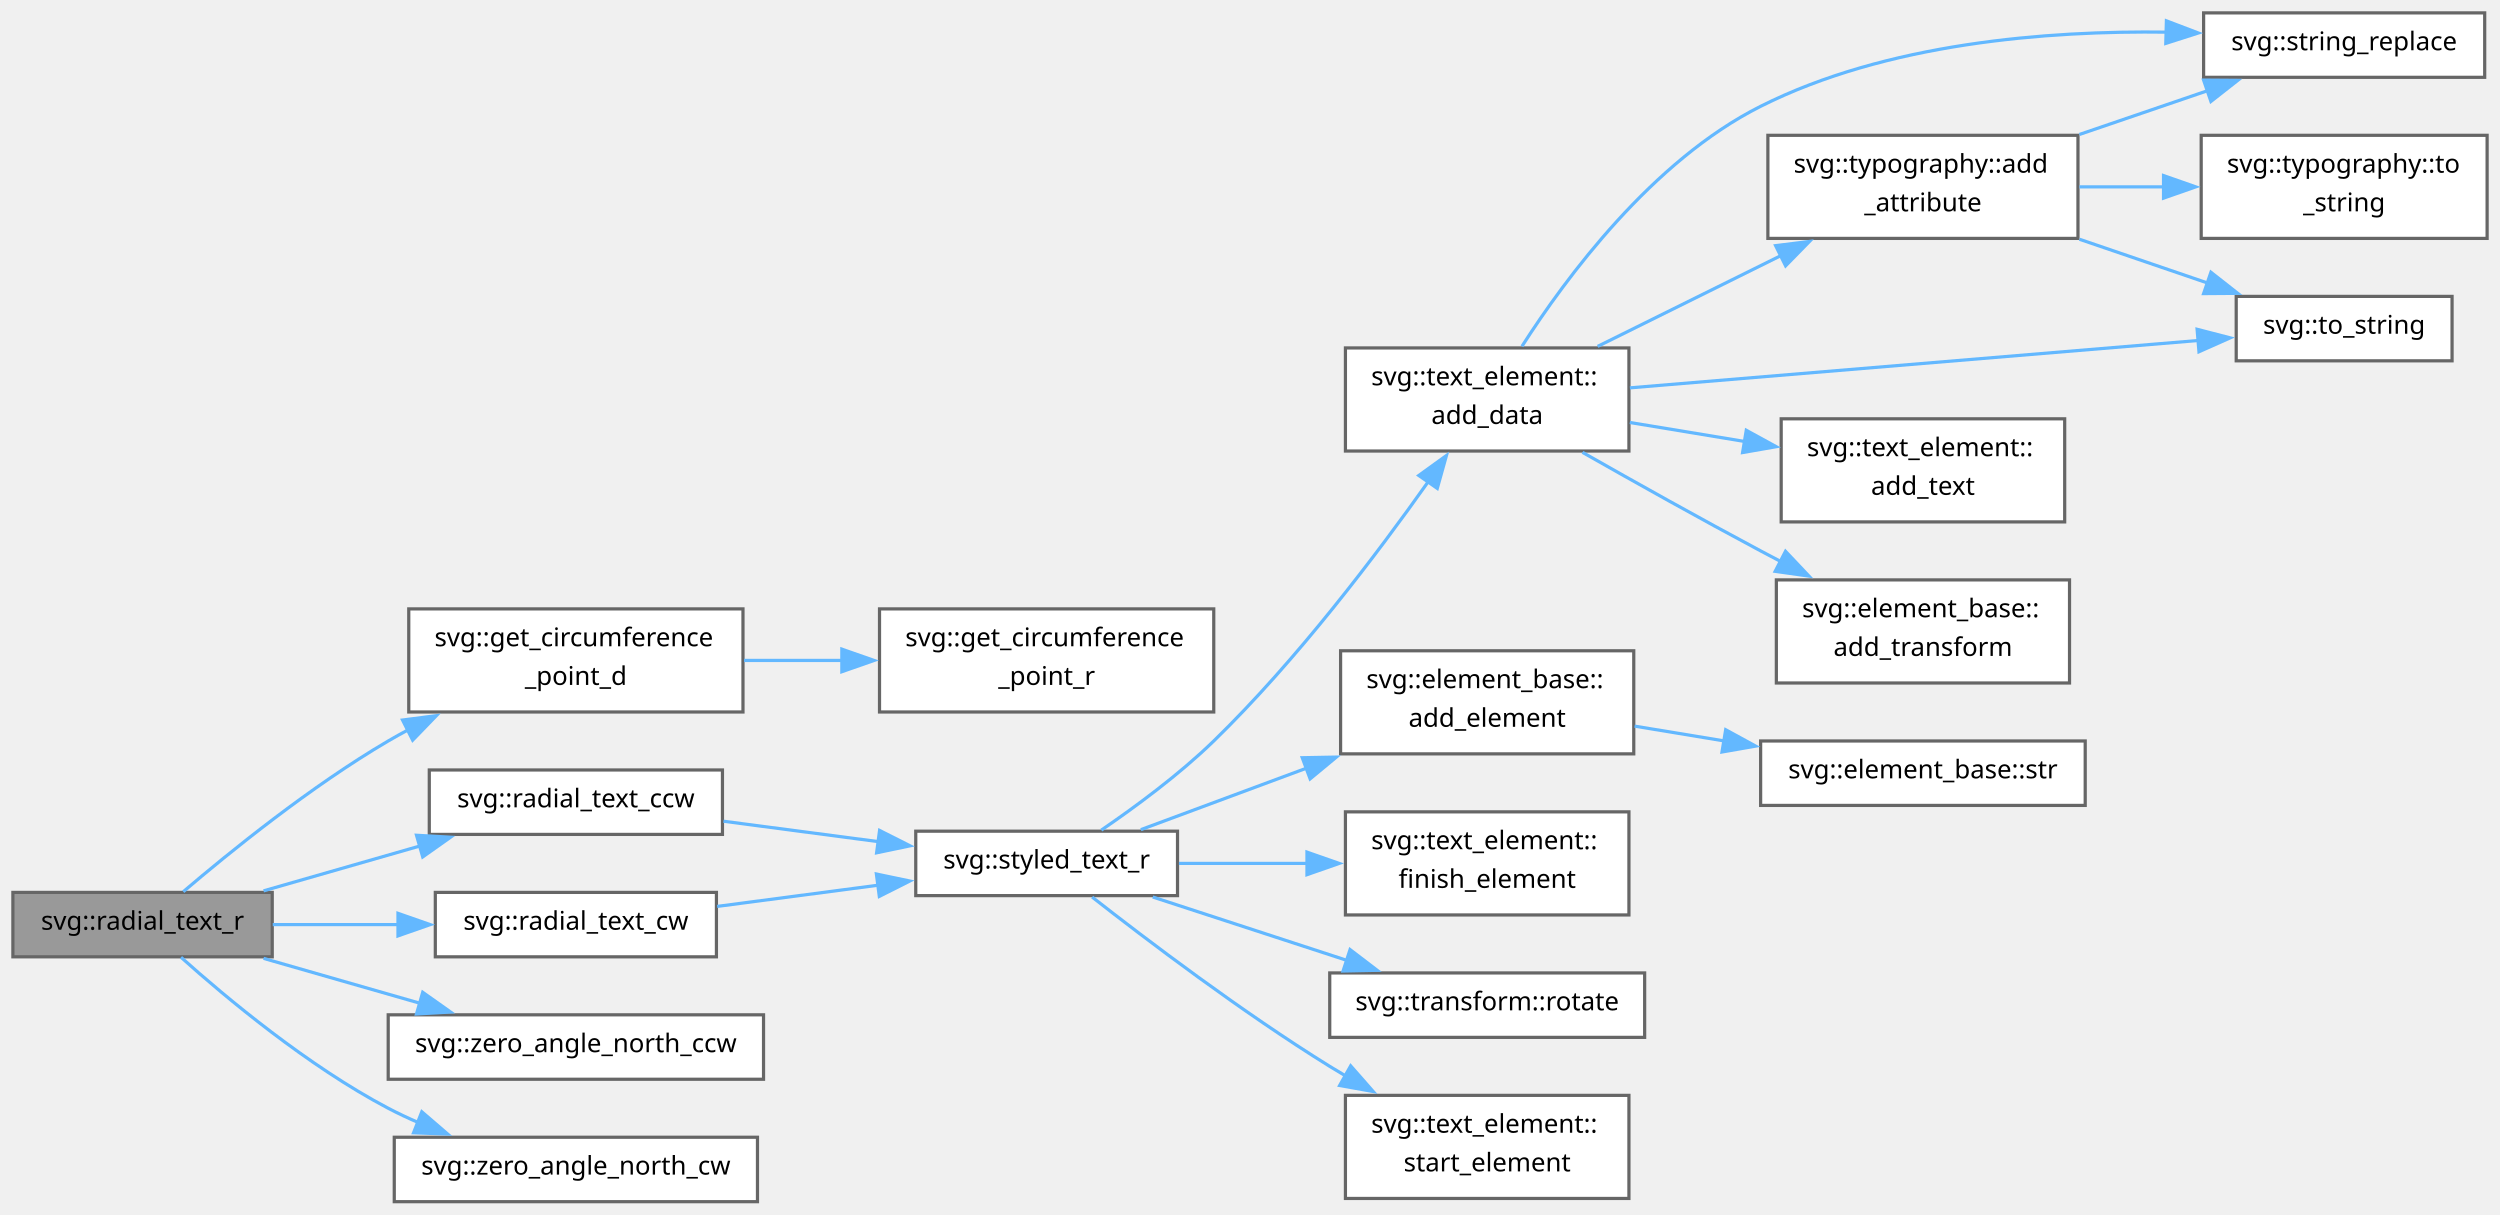
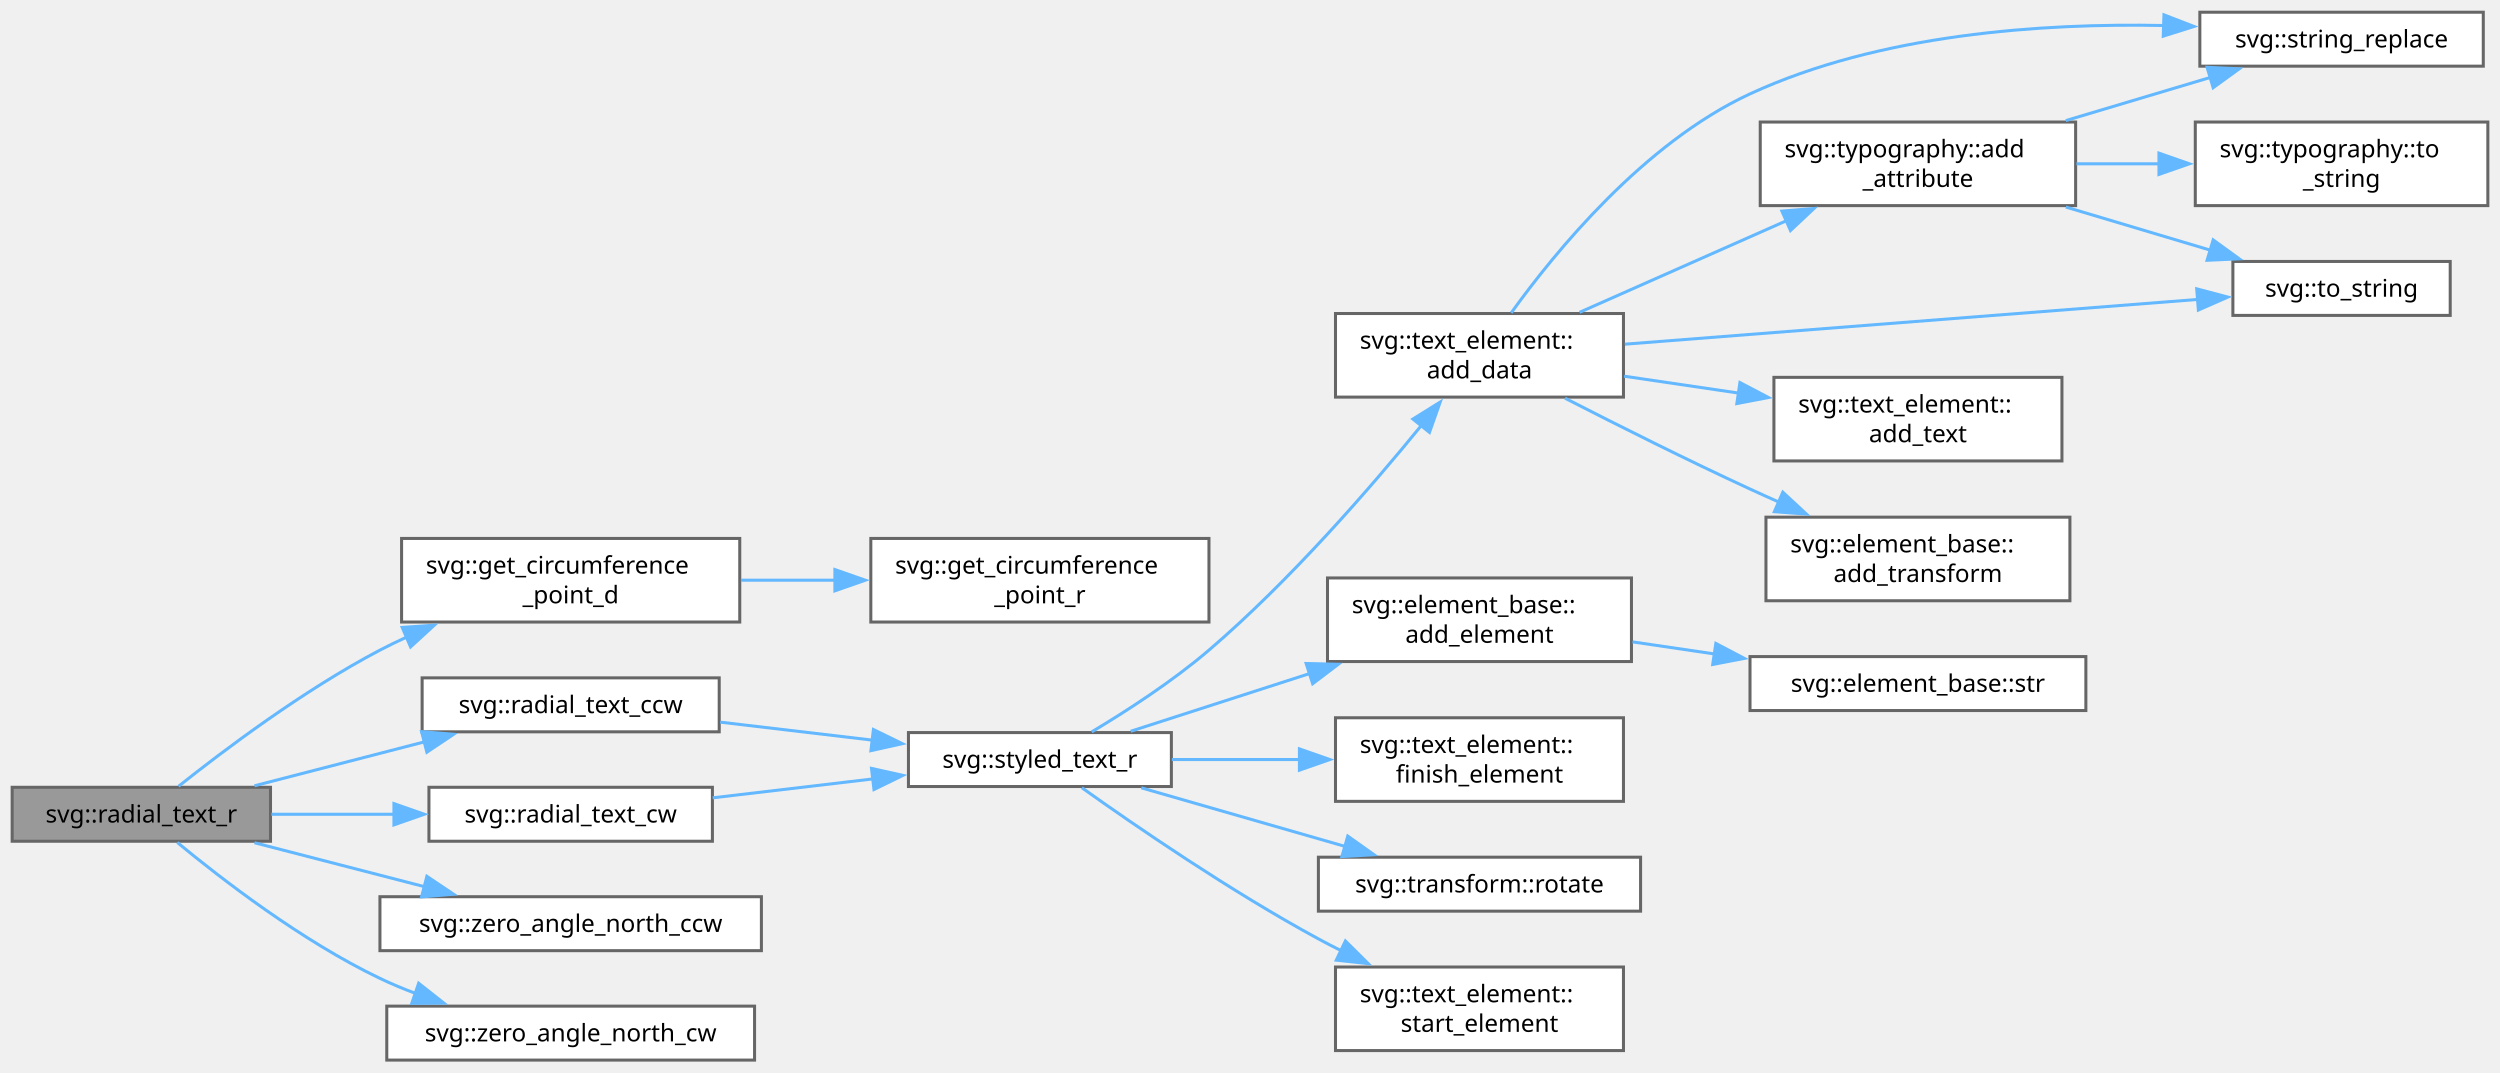
- <svg xmlns="http://www.w3.org/2000/svg" xmlns:xlink="http://www.w3.org/1999/xlink" width="776pt" height="377pt" viewBox="0.00 0.00 776.00 377.00">
-   <g id="graph0" class="graph" transform="scale(1 1) rotate(0) translate(4 373)">
+ <svg xmlns="http://www.w3.org/2000/svg" xmlns:xlink="http://www.w3.org/1999/xlink" width="823pt" height="353pt" viewBox="0.00 0.00 822.50 352.75">
+   <g id="graph0" class="graph" transform="scale(1 1) rotate(0) translate(4 348.75)">
    <g id="Node000001" class="node">
      <g id="a_Node000001">
        <a xlink:title=" ">
-           <polygon fill="#999999" stroke="#666666" points="80.5,-96 0,-96 0,-76 80.5,-76 80.5,-96" />
-           <text text-anchor="middle" x="40.25" y="-84.4" font-family="SourceSans" font-size="8.00">svg::radial_text_r</text>
+           <polygon fill="#999999" stroke="#666666" points="85,-89.75 0,-89.75 0,-72 85,-72 85,-89.75" />
+           <text text-anchor="middle" x="42.5" y="-78.15" font-family="SourceSans" font-size="8.00">svg::radial_text_r</text>
        </a>
      </g>
    </g>
    <g id="Node000002" class="node">
      <g id="a_Node000002">
        <a xlink:href="namespacesvg.html#ab44508c4aeca591141ebec50145b75cd" target="_top" xlink:title="Angle in degrees.">
-           <polygon fill="white" stroke="#666666" points="226.62,-184 122.88,-184 122.88,-152 226.62,-152 226.62,-184" />
-           <text text-anchor="start" x="130.88" y="-172.4" font-family="SourceSans" font-size="8.00">svg::get_circumference</text>
-           <text text-anchor="middle" x="174.75" y="-160.4" font-family="SourceSans" font-size="8.00">_point_d</text>
+           <polygon fill="white" stroke="#666666" points="239.38,-171.62 128.12,-171.62 128.12,-144.12 239.38,-144.12 239.38,-171.62" />
+           <text text-anchor="start" x="136.12" y="-160.03" font-family="SourceSans" font-size="8.00">svg::get_circumference</text>
+           <text text-anchor="middle" x="183.75" y="-150.28" font-family="SourceSans" font-size="8.00">_point_d</text>
        </a>
      </g>
    </g>
    <g id="edge1_Node000001_Node000002" class="edge">
      <g id="a_edge1_Node000001_Node000002">
        <a xlink:title=" ">
-           <path fill="none" stroke="#63b8ff" d="M52.88,-96.21C67.17,-108.4 92.46,-128.92 116.5,-143 118.51,-144.18 120.59,-145.33 122.7,-146.46" />
-           <polygon fill="#63b8ff" stroke="#63b8ff" points="120.95,-149.5 131.46,-150.86 124.09,-143.25 120.95,-149.5" />
+           <path fill="none" stroke="#63b8ff" d="M54.73,-90.07C69.31,-101.68 95.87,-121.71 121,-134.88 123.85,-136.37 126.82,-137.81 129.85,-139.2" />
+           <polygon fill="#63b8ff" stroke="#63b8ff" points="128.32,-142.35 138.89,-143.08 131.08,-135.92 128.32,-142.35" />
        </a>
      </g>
    </g>
    <g id="Node000004" class="node">
      <g id="a_Node000004">
        <a xlink:href="namespacesvg.html#ae7eab6d9ce1f55bcbcc997cd24c5abcf" target="_top" xlink:title="Text with typography, arranged ccw around points (x,y) on a circle.">
-           <polygon fill="white" stroke="#666666" points="220.25,-134 129.25,-134 129.25,-114 220.25,-114 220.25,-134" />
-           <text text-anchor="middle" x="174.75" y="-122.4" font-family="SourceSans" font-size="8.00">svg::radial_text_ccw</text>
+           <polygon fill="white" stroke="#666666" points="232.62,-125.75 134.88,-125.75 134.88,-108 232.62,-108 232.62,-125.75" />
+           <text text-anchor="middle" x="183.75" y="-114.15" font-family="SourceSans" font-size="8.00">svg::radial_text_ccw</text>
        </a>
      </g>
    </g>
    <g id="edge3_Node000001_Node000004" class="edge">
      <g id="a_edge3_Node000001_Node000004">
        <a xlink:title=" ">
-           <path fill="none" stroke="#63b8ff" d="M77.81,-96.48C92.87,-100.8 110.51,-105.86 126.53,-110.46" />
-           <polygon fill="#63b8ff" stroke="#63b8ff" points="125.28,-113.74 135.86,-113.13 127.21,-107.01 125.28,-113.74" />
+           <path fill="none" stroke="#63b8ff" d="M79.72,-90.24C96.81,-94.66 117.41,-99.98 135.68,-104.71" />
+           <polygon fill="#63b8ff" stroke="#63b8ff" points="134.69,-108.06 145.24,-107.18 136.44,-101.29 134.69,-108.06" />
        </a>
      </g>
    </g>
    <g id="Node000018" class="node">
      <g id="a_Node000018">
        <a xlink:href="namespacesvg.html#a27b1041d0851178e4835e1f623a46161" target="_top" xlink:title="Text with typography, arranged cw around points (x,y) on a circle.">
-           <polygon fill="white" stroke="#666666" points="218.38,-96 131.12,-96 131.12,-76 218.38,-76 218.38,-96" />
-           <text text-anchor="middle" x="174.75" y="-84.4" font-family="SourceSans" font-size="8.00">svg::radial_text_cw</text>
+           <polygon fill="white" stroke="#666666" points="230.38,-89.75 137.12,-89.75 137.12,-72 230.38,-72 230.38,-89.75" />
+           <text text-anchor="middle" x="183.75" y="-78.15" font-family="SourceSans" font-size="8.00">svg::radial_text_cw</text>
        </a>
      </g>
    </g>
    <g id="edge19_Node000001_Node000018" class="edge">
      <g id="a_edge19_Node000001_Node000018">
        <a xlink:title=" ">
-           <path fill="none" stroke="#63b8ff" d="M80.65,-86C92.92,-86 106.67,-86 119.76,-86" />
-           <polygon fill="#63b8ff" stroke="#63b8ff" points="119.53,-89.5 129.53,-86 119.53,-82.5 119.53,-89.5" />
+           <path fill="none" stroke="#63b8ff" d="M85.28,-80.88C98.05,-80.88 112.31,-80.88 125.9,-80.88" />
+           <polygon fill="#63b8ff" stroke="#63b8ff" points="125.6,-84.38 135.6,-80.88 125.6,-77.38 125.6,-84.38" />
        </a>
      </g>
    </g>
    <g id="Node000019" class="node">
      <g id="a_Node000019">
        <a xlink:href="namespacesvg.html#a010fea242a289d173d521b501140cd72" target="_top" xlink:title="Zero degrees is top, going clockwise (cw).">
-           <polygon fill="white" stroke="#666666" points="233,-58 116.5,-58 116.5,-38 233,-38 233,-58" />
-           <text text-anchor="middle" x="174.75" y="-46.4" font-family="SourceSans" font-size="8.00">svg::zero_angle_north_ccw</text>
+           <polygon fill="white" stroke="#666666" points="246.5,-53.75 121,-53.75 121,-36 246.5,-36 246.5,-53.75" />
+           <text text-anchor="middle" x="183.75" y="-42.15" font-family="SourceSans" font-size="8.00">svg::zero_angle_north_ccw</text>
        </a>
      </g>
    </g>
    <g id="edge21_Node000001_Node000019" class="edge">
      <g id="a_edge21_Node000001_Node000019">
        <a xlink:title=" ">
-           <path fill="none" stroke="#63b8ff" d="M77.81,-75.52C92.87,-71.2 110.51,-66.14 126.53,-61.54" />
-           <polygon fill="#63b8ff" stroke="#63b8ff" points="127.21,-64.99 135.86,-58.87 125.28,-58.26 127.21,-64.99" />
+           <path fill="none" stroke="#63b8ff" d="M79.72,-71.51C96.81,-67.09 117.41,-61.77 135.68,-57.04" />
+           <polygon fill="#63b8ff" stroke="#63b8ff" points="136.44,-60.46 145.24,-54.57 134.69,-53.69 136.44,-60.46" />
        </a>
      </g>
    </g>
    <g id="Node000020" class="node">
      <g id="a_Node000020">
        <a xlink:href="namespacesvg.html#a46164d75fd5109e4ed8879abbacd5c11" target="_top" xlink:title="Zero degrees is top, going clockwise (cw).">
-           <polygon fill="white" stroke="#666666" points="231.12,-20 118.38,-20 118.38,0 231.12,0 231.12,-20" />
-           <text text-anchor="middle" x="174.75" y="-8.4" font-family="SourceSans" font-size="8.00">svg::zero_angle_north_cw</text>
+           <polygon fill="white" stroke="#666666" points="244.25,-17.75 123.25,-17.75 123.25,0 244.25,0 244.25,-17.75" />
+           <text text-anchor="middle" x="183.75" y="-6.15" font-family="SourceSans" font-size="8.00">svg::zero_angle_north_cw</text>
        </a>
      </g>
    </g>
    <g id="edge22_Node000001_Node000020" class="edge">
      <g id="a_edge22_Node000001_Node000020">
        <a xlink:title=" ">
-           <path fill="none" stroke="#63b8ff" d="M52.18,-75.86C66.16,-63.34 91.55,-42.13 116.5,-29 119.51,-27.42 122.67,-25.93 125.91,-24.54" />
-           <polygon fill="#63b8ff" stroke="#63b8ff" points="126.93,-27.9 134.96,-20.99 124.37,-21.39 126.93,-27.9" />
+           <path fill="none" stroke="#63b8ff" d="M54.34,-71.59C68.71,-59.71 95.26,-39.19 121,-26.88 124.75,-25.08 128.71,-23.43 132.74,-21.92" />
+           <polygon fill="#63b8ff" stroke="#63b8ff" points="133.74,-25.28 142.06,-18.72 131.47,-18.66 133.74,-25.28" />
        </a>
      </g>
    </g>
    <g id="Node000003" class="node">
      <g id="a_Node000003">
        <a xlink:href="namespacesvg.html#aef05ac63d88a6102981d3faf37275297" target="_top" xlink:title="Angle in radians.">
-           <polygon fill="white" stroke="#666666" points="372.75,-184 269,-184 269,-152 372.75,-152 372.75,-184" />
-           <text text-anchor="start" x="277" y="-172.4" font-family="SourceSans" font-size="8.00">svg::get_circumference</text>
-           <text text-anchor="middle" x="320.88" y="-160.4" font-family="SourceSans" font-size="8.00">_point_r</text>
+           <polygon fill="white" stroke="#666666" points="393.75,-171.62 282.5,-171.62 282.5,-144.12 393.75,-144.12 393.75,-171.62" />
+           <text text-anchor="start" x="290.5" y="-160.03" font-family="SourceSans" font-size="8.00">svg::get_circumference</text>
+           <text text-anchor="middle" x="338.12" y="-150.28" font-family="SourceSans" font-size="8.00">_point_r</text>
        </a>
      </g>
    </g>
    <g id="edge2_Node000002_Node000003" class="edge">
      <g id="a_edge2_Node000002_Node000003">
        <a xlink:title=" ">
-           <path fill="none" stroke="#63b8ff" d="M226.97,-168C236.84,-168 247.29,-168 257.48,-168" />
-           <polygon fill="#63b8ff" stroke="#63b8ff" points="257.31,-171.5 267.31,-168 257.31,-164.5 257.31,-171.5" />
+           <path fill="none" stroke="#63b8ff" d="M239.76,-157.88C249.79,-157.88 260.36,-157.88 270.68,-157.88" />
+           <polygon fill="#63b8ff" stroke="#63b8ff" points="270.68,-161.38 280.68,-157.88 270.68,-154.38 270.68,-161.38" />
        </a>
      </g>
    </g>
    <g id="Node000005" class="node">
      <g id="a_Node000005">
-         <a xlink:href="namespacesvg.html#a289756f72239f34c2e6df0f7d9dd2d29" target="_top" xlink:title="Text at.">
-           <polygon fill="white" stroke="#666666" points="361.5,-115 280.25,-115 280.25,-95 361.5,-95 361.5,-115" />
-           <text text-anchor="middle" x="320.88" y="-103.4" font-family="SourceSans" font-size="8.00">svg::styled_text_r</text>
+         <a xlink:href="namespacesvg.html#ad3c5f59f86bb309de4efd1187e5c004b" target="_top" xlink:title="Text at.">
+           <polygon fill="white" stroke="#666666" points="381.38,-107.75 294.88,-107.75 294.88,-90 381.38,-90 381.38,-107.75" />
+           <text text-anchor="middle" x="338.12" y="-96.15" font-family="SourceSans" font-size="8.00">svg::styled_text_r</text>
        </a>
      </g>
    </g>
    <g id="edge4_Node000004_Node000005" class="edge">
      <g id="a_edge4_Node000004_Node000005">
        <a xlink:title=" ">
-           <path fill="none" stroke="#63b8ff" d="M220.56,-118.09C235.86,-116.08 253.07,-113.81 268.82,-111.73" />
-           <polygon fill="#63b8ff" stroke="#63b8ff" points="269.02,-115.23 278.48,-110.46 268.1,-108.29 269.02,-115.23" />
+           <path fill="none" stroke="#63b8ff" d="M232.96,-111.18C248.97,-109.29 266.9,-107.17 283.3,-105.23" />
+           <polygon fill="#63b8ff" stroke="#63b8ff" points="283.35,-108.75 292.87,-104.1 282.53,-101.8 283.35,-108.75" />
        </a>
      </g>
    </g>
    <g id="Node000006" class="node">
      <g id="a_Node000006">
        <a xlink:href="group__elements.html#aad29e1daf75bdcd69a39575a6807fa0f" target="_top" xlink:title="Either serialize immediately (as below), or create data structure that adds data to data_vec and then...">
-           <polygon fill="white" stroke="#666666" points="501.62,-265 413.62,-265 413.62,-233 501.62,-233 501.62,-265" />
-           <text text-anchor="start" x="421.62" y="-253.4" font-family="SourceSans" font-size="8.00">svg::text_element::</text>
-           <text text-anchor="middle" x="457.62" y="-241.4" font-family="SourceSans" font-size="8.00">add_data</text>
+           <polygon fill="white" stroke="#666666" points="530.12,-245.62 435.38,-245.62 435.38,-218.12 530.12,-218.12 530.12,-245.62" />
+           <text text-anchor="start" x="443.38" y="-234.03" font-family="SourceSans" font-size="8.00">svg::text_element::</text>
+           <text text-anchor="middle" x="482.75" y="-224.28" font-family="SourceSans" font-size="8.00">add_data</text>
        </a>
      </g>
    </g>
    <g id="edge5_Node000005_Node000006" class="edge">
      <g id="a_edge5_Node000005_Node000006">
        <a xlink:title=" ">
-           <path fill="none" stroke="#63b8ff" d="M337.85,-115.33C348.32,-122.48 362,-132.55 372.75,-143 398.54,-168.08 423.52,-201.14 439.42,-223.62" />
-           <polygon fill="#63b8ff" stroke="#63b8ff" points="436.39,-225.41 444.98,-231.61 442.13,-221.4 436.39,-225.41" />
+           <path fill="none" stroke="#63b8ff" d="M355.17,-107.98C366.47,-114.73 381.67,-124.53 393.75,-134.88 420.4,-157.71 446.91,-188.27 463.75,-208.94" />
+           <polygon fill="#63b8ff" stroke="#63b8ff" points="460.84,-210.9 469.83,-216.5 466.29,-206.51 460.84,-210.9" />
        </a>
      </g>
    </g>
    <g id="Node000013" class="node">
      <g id="a_Node000013">
        <a xlink:href="group__elements.html#ada0333b46b2547c6152f3f5811016a12" target="_top" xlink:title=" ">
-           <polygon fill="white" stroke="#666666" points="503.12,-171 412.12,-171 412.12,-139 503.12,-139 503.12,-171" />
-           <text text-anchor="start" x="420.12" y="-159.4" font-family="SourceSans" font-size="8.00">svg::element_base::</text>
-           <text text-anchor="middle" x="457.62" y="-147.4" font-family="SourceSans" font-size="8.00">add_element</text>
+           <polygon fill="white" stroke="#666666" points="532.75,-158.62 432.75,-158.62 432.75,-131.12 532.75,-131.12 532.75,-158.62" />
+           <text text-anchor="start" x="440.75" y="-147.03" font-family="SourceSans" font-size="8.00">svg::element_base::</text>
+           <text text-anchor="middle" x="482.75" y="-137.28" font-family="SourceSans" font-size="8.00">add_element</text>
        </a>
      </g>
    </g>
    <g id="edge14_Node000005_Node000013" class="edge">
      <g id="a_edge14_Node000005_Node000013">
        <a xlink:title=" ">
-           <path fill="none" stroke="#63b8ff" d="M350.12,-115.48C365.01,-121.01 383.81,-127.98 401.45,-134.53" />
-           <polygon fill="#63b8ff" stroke="#63b8ff" points="400.22,-137.8 410.82,-138 402.66,-131.24 400.22,-137.8" />
+           <path fill="none" stroke="#63b8ff" d="M367.99,-108.18C384.88,-113.63 406.78,-120.69 426.84,-127.16" />
+           <polygon fill="#63b8ff" stroke="#63b8ff" points="425.72,-130.48 436.31,-130.22 427.87,-123.82 425.72,-130.48" />
        </a>
      </g>
    </g>
    <g id="Node000015" class="node">
      <g id="a_Node000015">
        <a xlink:href="group__elements.html#ga13c46848317034d16c62a7d2061ba3d6" target="_top" xlink:title=" ">
-           <polygon fill="white" stroke="#666666" points="501.62,-121 413.62,-121 413.62,-89 501.62,-89 501.62,-121" />
-           <text text-anchor="start" x="421.62" y="-109.4" font-family="SourceSans" font-size="8.00">svg::text_element::</text>
-           <text text-anchor="middle" x="457.62" y="-97.4" font-family="SourceSans" font-size="8.00">finish_element</text>
+           <polygon fill="white" stroke="#666666" points="530.12,-112.62 435.38,-112.62 435.38,-85.12 530.12,-85.12 530.12,-112.62" />
+           <text text-anchor="start" x="443.38" y="-101.03" font-family="SourceSans" font-size="8.00">svg::text_element::</text>
+           <text text-anchor="middle" x="482.75" y="-91.28" font-family="SourceSans" font-size="8.00">finish_element</text>
        </a>
      </g>
    </g>
    <g id="edge16_Node000005_Node000015" class="edge">
      <g id="a_edge16_Node000005_Node000015">
        <a xlink:title=" ">
-           <path fill="none" stroke="#63b8ff" d="M361.94,-105C374.42,-105 388.41,-105 401.72,-105" />
-           <polygon fill="#63b8ff" stroke="#63b8ff" points="401.68,-108.5 411.68,-105 401.68,-101.5 401.68,-108.5" />
+           <path fill="none" stroke="#63b8ff" d="M381.53,-98.88C394.81,-98.88 409.71,-98.88 423.87,-98.88" />
+           <polygon fill="#63b8ff" stroke="#63b8ff" points="423.51,-102.38 433.51,-98.88 423.51,-95.38 423.51,-102.38" />
        </a>
      </g>
    </g>
    <g id="Node000016" class="node">
      <g id="a_Node000016">
        <a xlink:href="structsvg_1_1transform.html#acf9836f4ba647f0dd2b53963a0f714d0" target="_top" xlink:title=" ">
-           <polygon fill="white" stroke="#666666" points="506.5,-71 408.75,-71 408.75,-51 506.5,-51 506.5,-71" />
-           <text text-anchor="middle" x="457.62" y="-59.4" font-family="SourceSans" font-size="8.00">svg::transform::rotate</text>
+           <polygon fill="white" stroke="#666666" points="535.75,-66.75 429.75,-66.75 429.75,-49 535.75,-49 535.75,-66.75" />
+           <text text-anchor="middle" x="482.75" y="-55.15" font-family="SourceSans" font-size="8.00">svg::transform::rotate</text>
        </a>
      </g>
    </g>
    <g id="edge17_Node000005_Node000016" class="edge">
      <g id="a_edge17_Node000005_Node000016">
        <a xlink:title=" ">
-           <path fill="none" stroke="#63b8ff" d="M353.81,-94.57C371.85,-88.68 394.63,-81.24 414.16,-74.87" />
-           <polygon fill="#63b8ff" stroke="#63b8ff" points="415.06,-78.25 423.48,-71.82 412.89,-71.6 415.06,-78.25" />
+           <path fill="none" stroke="#63b8ff" d="M371.49,-89.57C391.37,-83.86 417.07,-76.47 438.65,-70.26" />
+           <polygon fill="#63b8ff" stroke="#63b8ff" points="439.42,-73.69 448.06,-67.56 437.48,-66.96 439.42,-73.69" />
        </a>
      </g>
    </g>
    <g id="Node000017" class="node">
      <g id="a_Node000017">
        <a xlink:href="group__elements.html#ae45bec611a6ec17ea46aab6d680ae042" target="_top" xlink:title=" ">
-           <polygon fill="white" stroke="#666666" points="501.62,-33 413.62,-33 413.62,-1 501.62,-1 501.62,-33" />
-           <text text-anchor="start" x="421.62" y="-21.4" font-family="SourceSans" font-size="8.00">svg::text_element::</text>
-           <text text-anchor="middle" x="457.62" y="-9.4" font-family="SourceSans" font-size="8.00">start_element</text>
+           <polygon fill="white" stroke="#666666" points="530.12,-30.62 435.38,-30.62 435.38,-3.13 530.12,-3.13 530.12,-30.62" />
+           <text text-anchor="start" x="443.38" y="-19.02" font-family="SourceSans" font-size="8.00">svg::text_element::</text>
+           <text text-anchor="middle" x="482.75" y="-9.28" font-family="SourceSans" font-size="8.00">start_element</text>
        </a>
      </g>
    </g>
    <g id="edge18_Node000005_Node000017" class="edge">
      <g id="a_edge18_Node000005_Node000017">
        <a xlink:title=" ">
-           <path fill="none" stroke="#63b8ff" d="M335,-94.55C351.65,-81.51 381.5,-58.87 408.75,-42 410.37,-41 412.03,-40 413.72,-39.01" />
-           <polygon fill="#63b8ff" stroke="#63b8ff" points="415.25,-42.16 422.24,-34.2 411.82,-36.06 415.25,-42.16" />
+           <path fill="none" stroke="#63b8ff" d="M351.93,-89.6C369.12,-77.35 400.87,-55.53 429.75,-39.88 432.22,-38.54 434.78,-37.21 437.38,-35.92" />
+           <polygon fill="#63b8ff" stroke="#63b8ff" points="438.64,-39.19 446.16,-31.73 435.63,-32.88 438.64,-39.19" />
        </a>
      </g>
    </g>
    <g id="Node000007" class="node">
      <g id="a_Node000007">
        <a xlink:href="structsvg_1_1typography.html#adbc62f74f1fed3f7c77567250f084f83" target="_top" xlink:title=" ">
-           <polygon fill="white" stroke="#666666" points="641,-331 544.75,-331 544.75,-299 641,-299 641,-331" />
-           <text text-anchor="start" x="552.75" y="-319.4" font-family="SourceSans" font-size="8.00">svg::typography::add</text>
-           <text text-anchor="middle" x="592.88" y="-307.4" font-family="SourceSans" font-size="8.00">_attribute</text>
+           <polygon fill="white" stroke="#666666" points="678.88,-308.62 575.12,-308.62 575.12,-281.12 678.88,-281.12 678.88,-308.62" />
+           <text text-anchor="start" x="583.12" y="-297.02" font-family="SourceSans" font-size="8.00">svg::typography::add</text>
+           <text text-anchor="middle" x="627" y="-287.27" font-family="SourceSans" font-size="8.00">_attribute</text>
        </a>
      </g>
    </g>
    <g id="edge6_Node000006_Node000007" class="edge">
      <g id="a_edge6_Node000006_Node000007">
        <a xlink:title=" ">
-           <path fill="none" stroke="#63b8ff" d="M491.91,-265.48C509.13,-274.01 530.35,-284.53 548.81,-293.67" />
-           <polygon fill="#63b8ff" stroke="#63b8ff" points="547.15,-296.75 557.66,-298.05 550.25,-290.48 547.15,-296.75" />
+           <path fill="none" stroke="#63b8ff" d="M515.67,-246.01C535.81,-254.93 562.03,-266.55 583.86,-276.21" />
+           <polygon fill="#63b8ff" stroke="#63b8ff" points="582.24,-279.32 592.8,-280.17 585.07,-272.92 582.24,-279.32" />
        </a>
      </g>
    </g>
    <g id="Node000008" class="node">
      <g id="a_Node000008">
        <a xlink:href="namespacesvg.html#a48ac748e89e22789d1772326a98dd7b6" target="_top" xlink:title=" ">
-           <polygon fill="white" stroke="#666666" points="767.25,-369 680,-369 680,-349 767.25,-349 767.25,-369" />
-           <text text-anchor="middle" x="723.62" y="-357.4" font-family="SourceSans" font-size="8.00">svg::string_replace</text>
+           <polygon fill="white" stroke="#666666" points="813,-344.75 719.75,-344.75 719.75,-327 813,-327 813,-344.75" />
+           <text text-anchor="middle" x="766.38" y="-333.15" font-family="SourceSans" font-size="8.00">svg::string_replace</text>
        </a>
      </g>
    </g>
    <g id="edge12_Node000006_Node000008" class="edge">
      <g id="a_edge12_Node000006_Node000008">
        <a xlink:title=" ">
-           <path fill="none" stroke="#63b8ff" d="M468.41,-265.5C482.04,-286.79 508.9,-323.12 542.5,-340 581.59,-359.64 631.38,-363.54 668.71,-363.02" />
-           <polygon fill="#63b8ff" stroke="#63b8ff" points="668.45,-366.53 678.35,-362.76 668.26,-359.53 668.45,-366.53" />
+           <path fill="none" stroke="#63b8ff" d="M493.19,-245.84C507.52,-265.77 536.85,-301.73 571.75,-317.88 614.42,-337.61 667.96,-341.2 707.92,-340.37" />
+           <polygon fill="#63b8ff" stroke="#63b8ff" points="707.94,-343.88 717.82,-340.06 707.71,-336.88 707.94,-343.88" />
        </a>
      </g>
    </g>
    <g id="Node000009" class="node">
      <g id="a_Node000009">
        <a xlink:href="namespacesvg.html#a36b1c48ad4601b205790e3772ad0a7b6" target="_top" xlink:title=" ">
-           <polygon fill="white" stroke="#666666" points="757.12,-281 690.12,-281 690.12,-261 757.12,-261 757.12,-281" />
-           <text text-anchor="middle" x="723.62" y="-269.4" font-family="SourceSans" font-size="8.00">svg::to_string</text>
+           <polygon fill="white" stroke="#666666" points="802.12,-262.75 730.62,-262.75 730.62,-245 802.12,-245 802.12,-262.75" />
+           <text text-anchor="middle" x="766.38" y="-251.15" font-family="SourceSans" font-size="8.00">svg::to_string</text>
        </a>
      </g>
    </g>
    <g id="edge13_Node000006_Node000009" class="edge">
      <g id="a_edge13_Node000006_Node000009">
        <a xlink:title=" ">
-           <path fill="none" stroke="#63b8ff" d="M501.92,-252.61C550.68,-256.67 629.48,-263.24 678.55,-267.33" />
-           <polygon fill="#63b8ff" stroke="#63b8ff" points="677.98,-270.79 688.24,-268.13 678.56,-263.82 677.98,-270.79" />
+           <path fill="none" stroke="#63b8ff" d="M530.57,-235.53C582.92,-239.62 667.16,-246.2 719.23,-250.27" />
+           <polygon fill="#63b8ff" stroke="#63b8ff" points="718.72,-253.74 728.96,-251.03 719.26,-246.76 718.72,-253.74" />
        </a>
      </g>
    </g>
    <g id="Node000011" class="node">
      <g id="a_Node000011">
        <a xlink:href="group__elements.html#a1ed006cabdb9c531c2bd8e27ea9e0966" target="_top" xlink:title=" ">
-           <polygon fill="white" stroke="#666666" points="636.88,-243 548.88,-243 548.88,-211 636.88,-211 636.88,-243" />
-           <text text-anchor="start" x="556.88" y="-231.4" font-family="SourceSans" font-size="8.00">svg::text_element::</text>
-           <text text-anchor="middle" x="592.88" y="-219.4" font-family="SourceSans" font-size="8.00">add_text</text>
+           <polygon fill="white" stroke="#666666" points="674.38,-224.62 579.62,-224.62 579.62,-197.12 674.38,-197.12 674.38,-224.62" />
+           <text text-anchor="start" x="587.62" y="-213.03" font-family="SourceSans" font-size="8.00">svg::text_element::</text>
+           <text text-anchor="middle" x="627" y="-203.28" font-family="SourceSans" font-size="8.00">add_text</text>
        </a>
      </g>
    </g>
    <g id="edge10_Node000006_Node000011" class="edge">
      <g id="a_edge10_Node000006_Node000011">
        <a xlink:title=" ">
-           <path fill="none" stroke="#63b8ff" d="M501.89,-241.86C513.29,-239.97 525.74,-237.92 537.64,-235.95" />
-           <polygon fill="#63b8ff" stroke="#63b8ff" points="538.04,-239.44 547.34,-234.35 536.9,-232.53 538.04,-239.44" />
+           <path fill="none" stroke="#63b8ff" d="M530.33,-225C542.36,-223.22 555.47,-221.29 568.01,-219.44" />
+           <polygon fill="#63b8ff" stroke="#63b8ff" points="568.44,-222.91 577.82,-217.99 567.42,-215.99 568.44,-222.91" />
        </a>
      </g>
    </g>
    <g id="Node000012" class="node">
      <g id="a_Node000012">
        <a xlink:href="group__elements.html#a53d72a7ff728ad1d4d027254530bcf3d" target="_top" xlink:title="Common transforms include rotate(180)">
-           <polygon fill="white" stroke="#666666" points="638.38,-193 547.38,-193 547.38,-161 638.38,-161 638.38,-193" />
-           <text text-anchor="start" x="555.38" y="-181.4" font-family="SourceSans" font-size="8.00">svg::element_base::</text>
-           <text text-anchor="middle" x="592.88" y="-169.4" font-family="SourceSans" font-size="8.00">add_transform</text>
+           <polygon fill="white" stroke="#666666" points="677,-178.62 577,-178.62 577,-151.12 677,-151.12 677,-178.62" />
+           <text text-anchor="start" x="585" y="-167.03" font-family="SourceSans" font-size="8.00">svg::element_base::</text>
+           <text text-anchor="middle" x="627" y="-157.28" font-family="SourceSans" font-size="8.00">add_transform</text>
        </a>
      </g>
    </g>
    <g id="edge11_Node000006_Node000012" class="edge">
      <g id="a_edge11_Node000006_Node000012">
        <a xlink:title=" ">
-           <path fill="none" stroke="#63b8ff" d="M487.19,-232.6C503.33,-223.43 523.94,-211.89 542.5,-202 544.55,-200.91 546.66,-199.79 548.79,-198.68" />
-           <polygon fill="#63b8ff" stroke="#63b8ff" points="550.22,-201.88 557.5,-194.18 547.01,-195.66 550.22,-201.88" />
+           <path fill="none" stroke="#63b8ff" d="M510.89,-217.76C528.18,-208.9 551.12,-197.39 571.75,-187.88 574.85,-186.44 578.07,-184.99 581.32,-183.55" />
+           <polygon fill="#63b8ff" stroke="#63b8ff" points="582.55,-186.84 590.32,-179.63 579.76,-180.42 582.55,-186.84" />
        </a>
      </g>
    </g>
    <g id="edge7_Node000007_Node000008" class="edge">
      <g id="a_edge7_Node000007_Node000008">
        <a xlink:title=" ">
-           <path fill="none" stroke="#63b8ff" d="M641.45,-331.26C654.53,-335.73 668.6,-340.54 681.29,-344.87" />
-           <polygon fill="#63b8ff" stroke="#63b8ff" points="680,-348.13 690.6,-348.05 682.27,-341.51 680,-348.13" />
+           <path fill="none" stroke="#63b8ff" d="M675.66,-309.1C691.25,-313.75 708.44,-318.88 723.56,-323.4" />
+           <polygon fill="#63b8ff" stroke="#63b8ff" points="722.13,-326.62 732.71,-326.13 724.13,-319.91 722.13,-326.62" />
        </a>
      </g>
    </g>
    <g id="edge8_Node000007_Node000009" class="edge">
      <g id="a_edge8_Node000007_Node000009">
        <a xlink:title=" ">
-           <path fill="none" stroke="#63b8ff" d="M641.45,-298.74C654.53,-294.27 668.6,-289.46 681.29,-285.13" />
-           <polygon fill="#63b8ff" stroke="#63b8ff" points="682.27,-288.49 690.6,-281.95 680,-281.87 682.27,-288.49" />
+           <path fill="none" stroke="#63b8ff" d="M675.66,-280.65C691.25,-276 708.44,-270.87 723.56,-266.35" />
+           <polygon fill="#63b8ff" stroke="#63b8ff" points="724.13,-269.84 732.71,-263.62 722.13,-263.13 724.13,-269.84" />
        </a>
      </g>
    </g>
    <g id="Node000010" class="node">
      <g id="a_Node000010">
        <a xlink:href="structsvg_1_1typography.html#a174c1ffb4e56214d71523ffe7e422561" target="_top" xlink:title=" ">
-           <polygon fill="white" stroke="#666666" points="768,-331 679.25,-331 679.25,-299 768,-299 768,-331" />
-           <text text-anchor="start" x="687.25" y="-319.4" font-family="SourceSans" font-size="8.00">svg::typography::to</text>
-           <text text-anchor="middle" x="723.62" y="-307.4" font-family="SourceSans" font-size="8.00">_string</text>
+           <polygon fill="white" stroke="#666666" points="814.5,-308.62 718.25,-308.62 718.25,-281.12 814.5,-281.12 814.5,-308.62" />
+           <text text-anchor="start" x="726.25" y="-297.02" font-family="SourceSans" font-size="8.00">svg::typography::to</text>
+           <text text-anchor="middle" x="766.38" y="-287.27" font-family="SourceSans" font-size="8.00">_string</text>
        </a>
      </g>
    </g>
    <g id="edge9_Node000007_Node000010" class="edge">
      <g id="a_edge9_Node000007_Node000010">
        <a xlink:title=" ">
-           <path fill="none" stroke="#63b8ff" d="M641.45,-315C650.02,-315 659.01,-315 667.77,-315" />
-           <polygon fill="#63b8ff" stroke="#63b8ff" points="667.56,-318.5 677.56,-315 667.56,-311.5 667.56,-318.5" />
+           <path fill="none" stroke="#63b8ff" d="M679.15,-294.88C688.06,-294.88 697.38,-294.88 706.47,-294.88" />
+           <polygon fill="#63b8ff" stroke="#63b8ff" points="706.3,-298.38 716.3,-294.88 706.3,-291.38 706.3,-298.38" />
        </a>
      </g>
    </g>
    <g id="Node000014" class="node">
      <g id="a_Node000014">
        <a xlink:href="group__elements.html#ad893ef9c13a15464c96d8a85c08af30f" target="_top" xlink:title=" ">
-           <polygon fill="white" stroke="#666666" points="643.25,-143 542.5,-143 542.5,-123 643.25,-123 643.25,-143" />
-           <text text-anchor="middle" x="592.88" y="-131.4" font-family="SourceSans" font-size="8.00">svg::element_base::str</text>
+           <polygon fill="white" stroke="#666666" points="682.25,-132.75 571.75,-132.75 571.75,-115 682.25,-115 682.25,-132.75" />
+           <text text-anchor="middle" x="627" y="-121.15" font-family="SourceSans" font-size="8.00">svg::element_base::str</text>
        </a>
      </g>
    </g>
    <g id="edge15_Node000013_Node000014" class="edge">
      <g id="a_edge15_Node000013_Node000014">
        <a xlink:title=" ">
-           <path fill="none" stroke="#63b8ff" d="M503.37,-147.61C512.29,-146.14 521.8,-144.57 531.16,-143.02" />
-           <polygon fill="#63b8ff" stroke="#63b8ff" points="531.65,-146.49 540.95,-141.41 530.51,-139.58 531.65,-146.49" />
+           <path fill="none" stroke="#63b8ff" d="M533.1,-137.59C541.79,-136.31 550.96,-134.95 560.02,-133.62" />
+           <polygon fill="#63b8ff" stroke="#63b8ff" points="560.51,-137.08 569.89,-132.16 559.48,-130.16 560.51,-137.08" />
        </a>
      </g>
    </g>
    <g id="edge20_Node000018_Node000005" class="edge">
      <g id="a_edge20_Node000018_Node000005">
        <a xlink:title=" ">
-           <path fill="none" stroke="#63b8ff" d="M218.6,-91.65C234.38,-93.73 252.4,-96.11 268.83,-98.27" />
-           <polygon fill="#63b8ff" stroke="#63b8ff" points="268.03,-101.7 278.4,-99.53 268.94,-94.76 268.03,-101.7" />
+           <path fill="none" stroke="#63b8ff" d="M230.47,-86.28C247.15,-88.25 266.17,-90.49 283.48,-92.54" />
+           <polygon fill="#63b8ff" stroke="#63b8ff" points="282.72,-95.97 293.06,-93.67 283.54,-89.02 282.72,-95.97" />
        </a>
      </g>
    </g>
  </g>
</svg>
